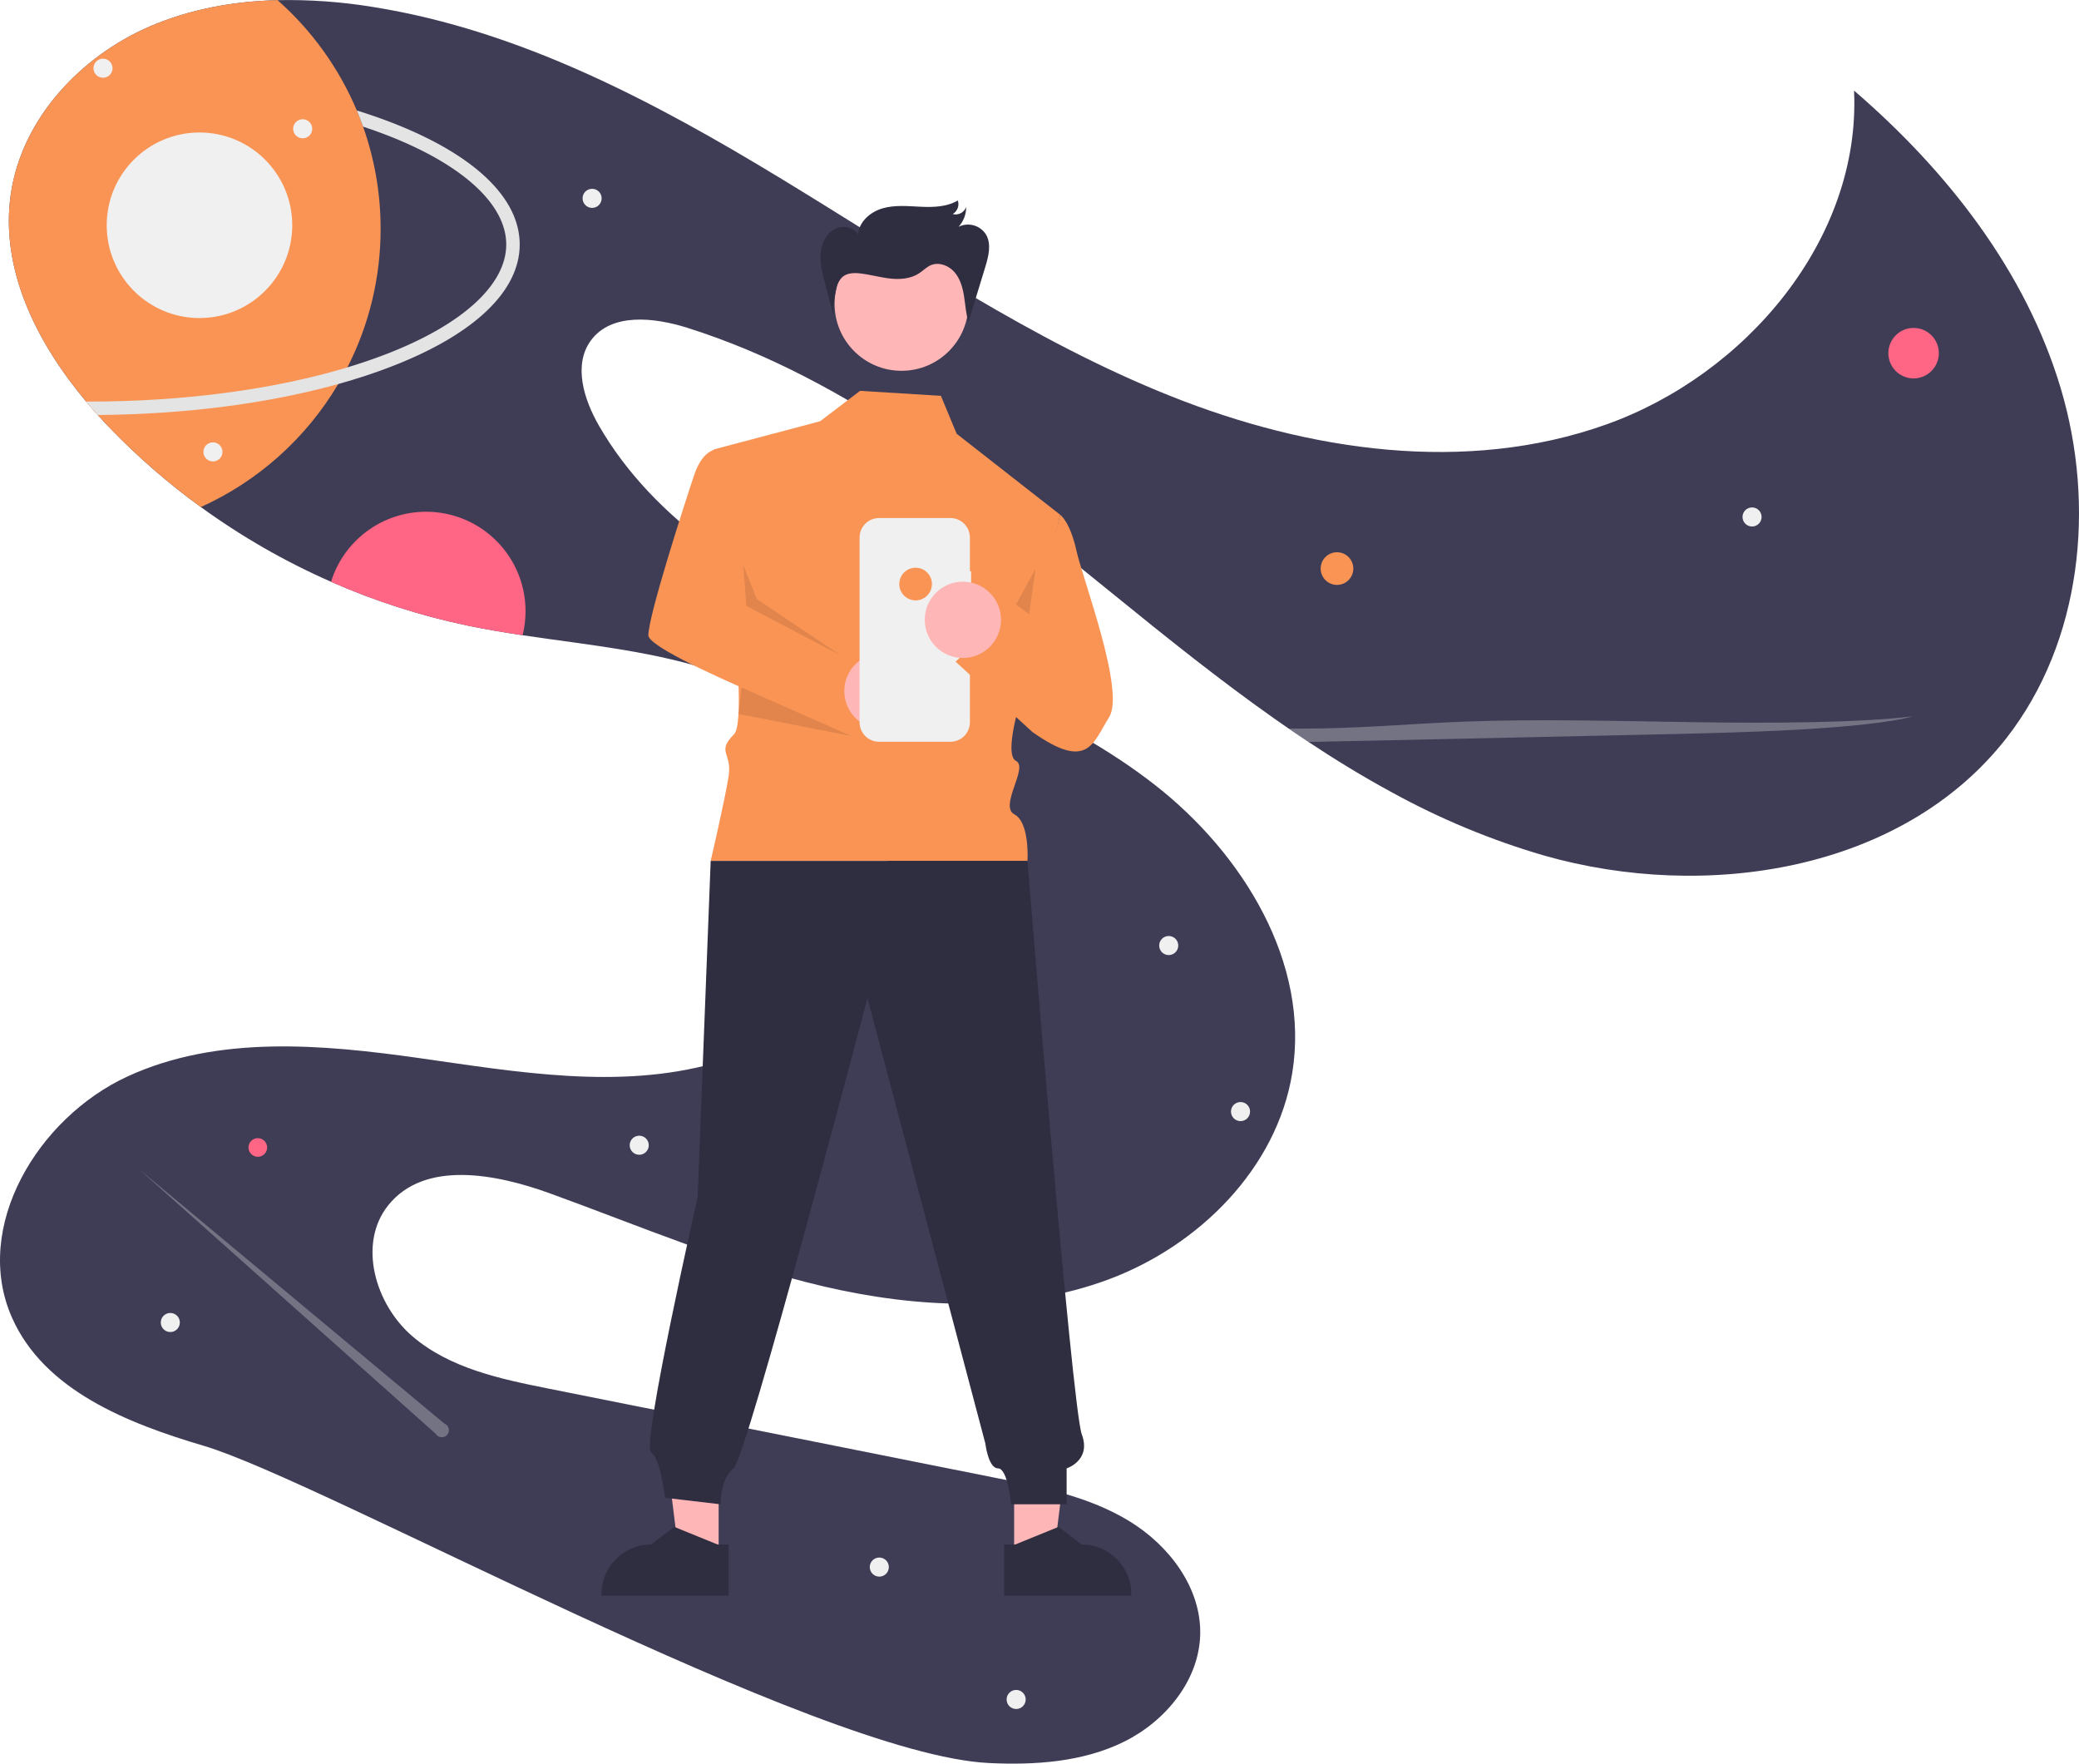
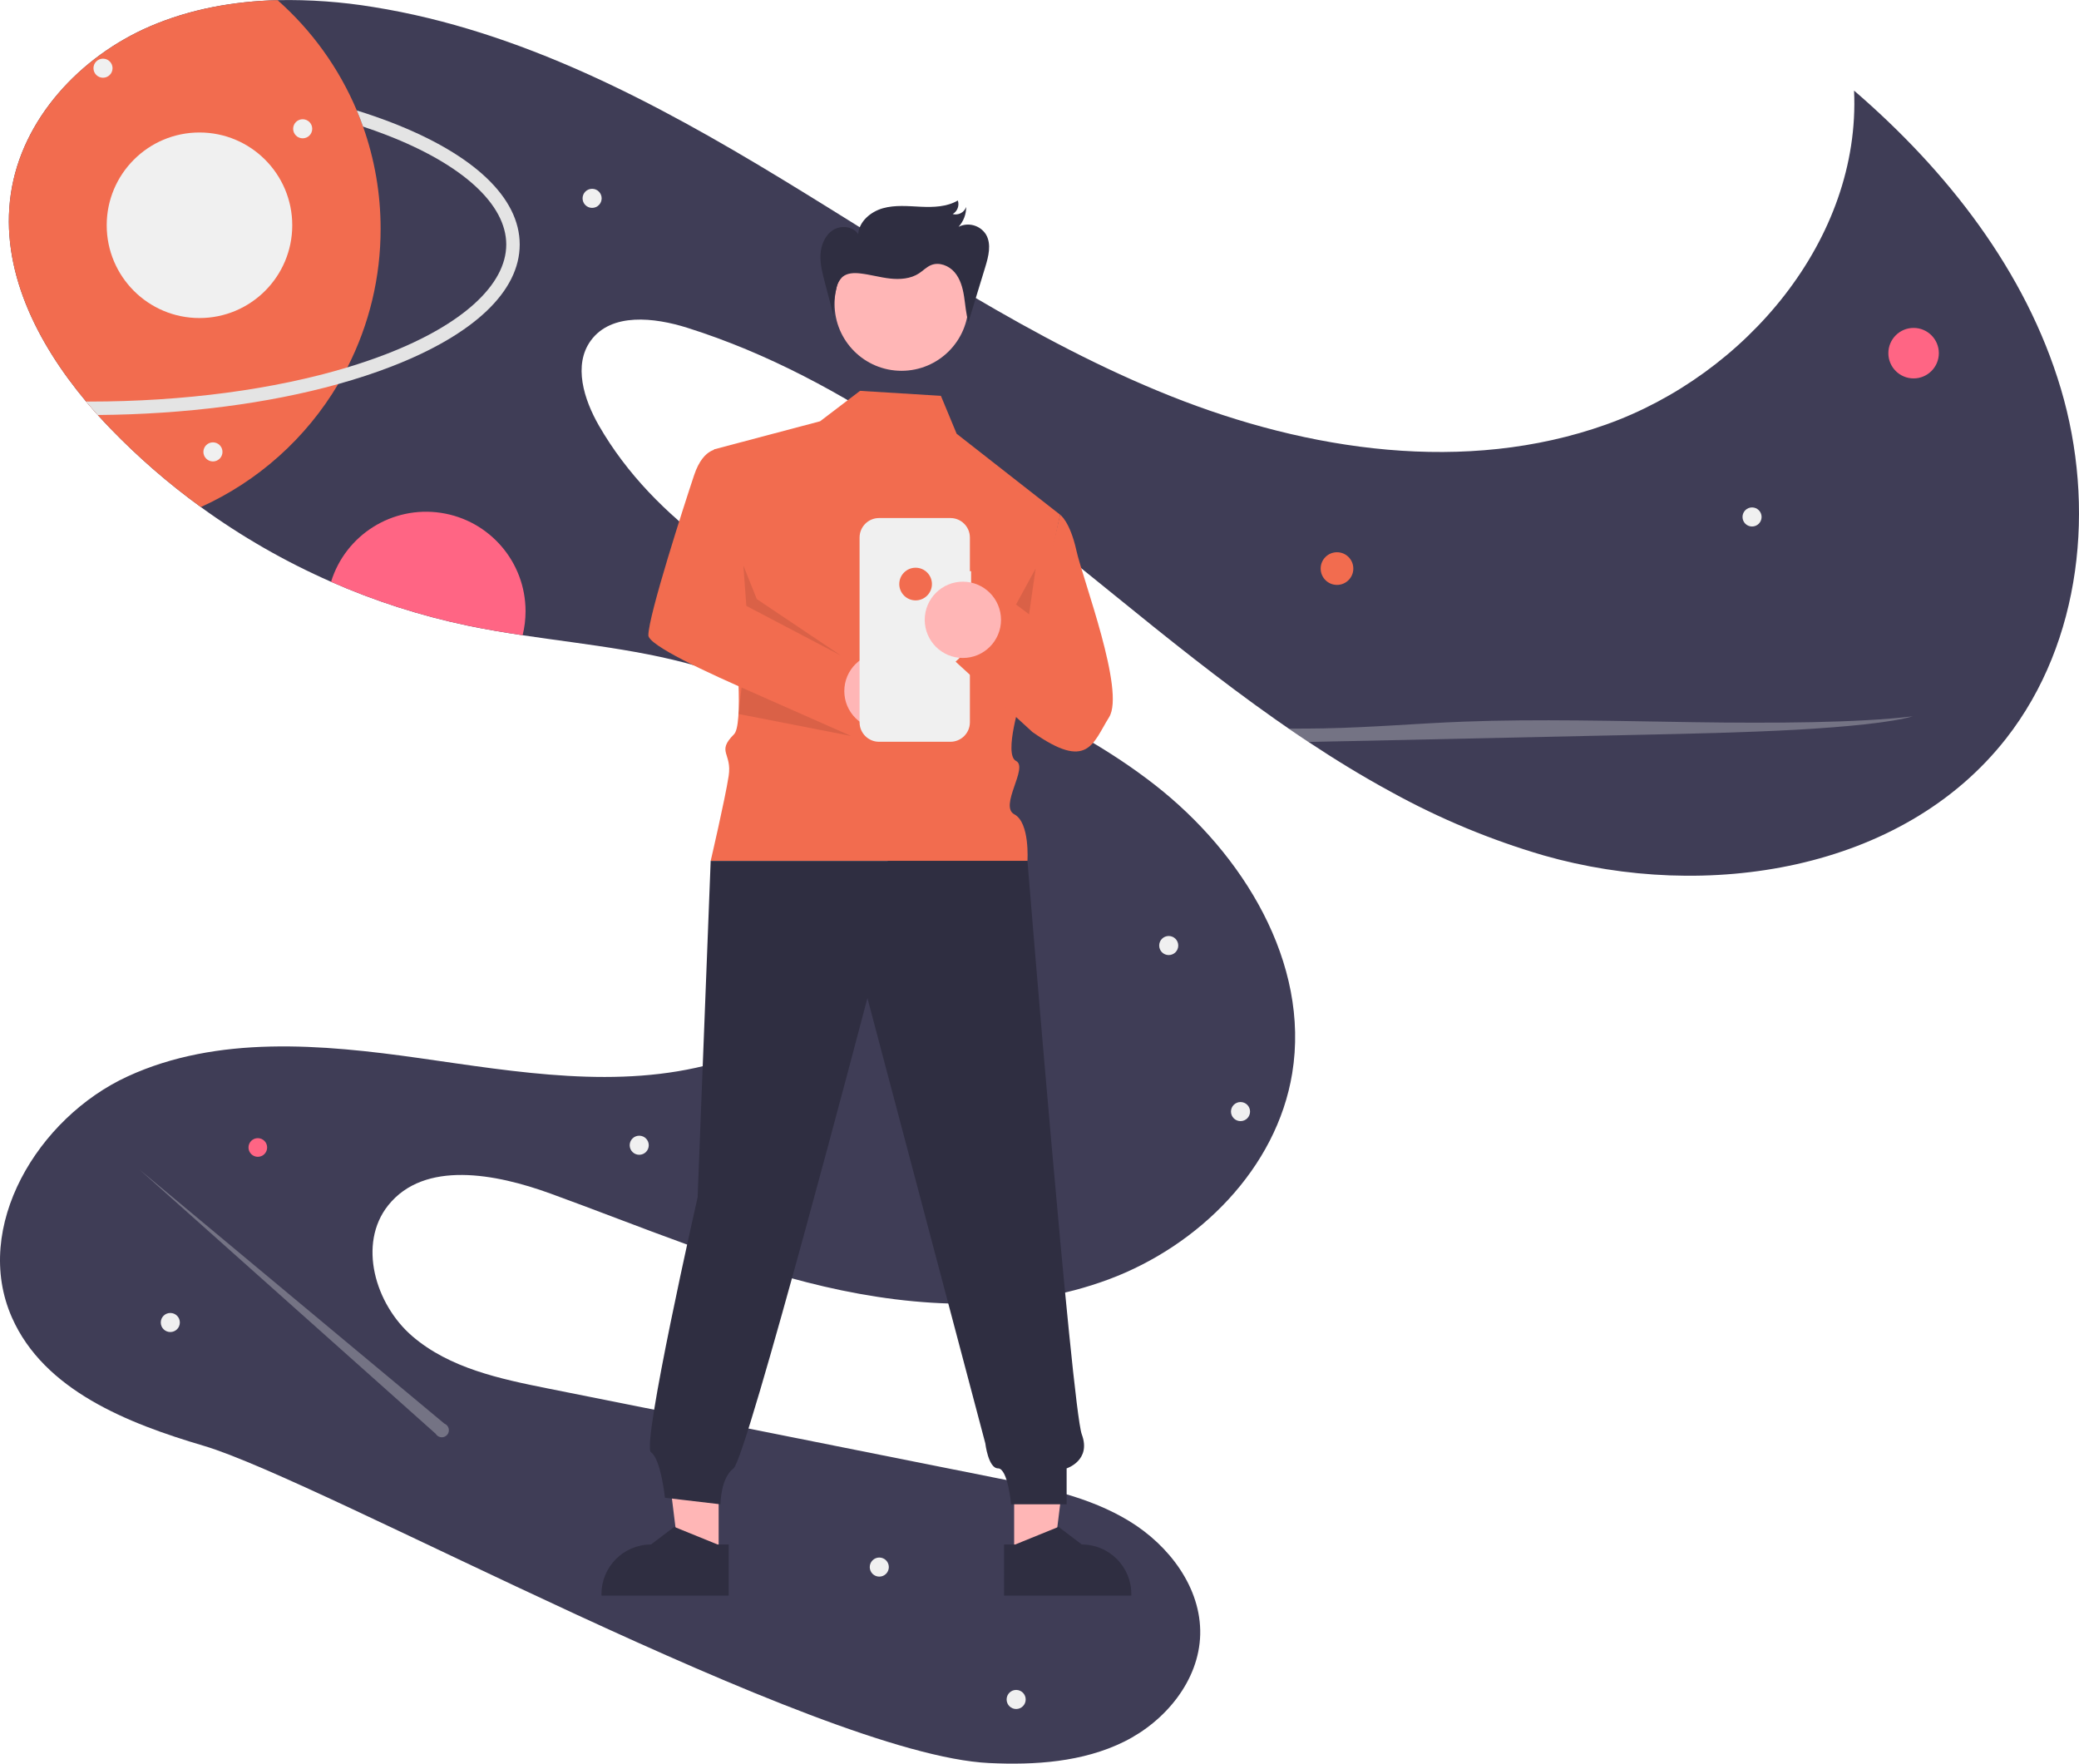
<svg xmlns="http://www.w3.org/2000/svg" id="a0179547-7667-4cb3-b9ae-32eca47089ab" data-name="Layer 1" width="926.632" height="785.994" viewBox="0 0 926.632 785.994">
  <path d="M1030.887,386.059c-46.34,59.26-133.78,72.83-206.13,52.19a335.51,335.51,0,0,1-68.1-28.35c-12.54-6.81-24.78-14.28-36.77-22.24-2.95-1.95-5.9-3.93-8.82-5.95q-2.985-2.04-5.95-4.13c-24.76-17.42-48.55-36.53-71.94-55.53-58.39-47.43-118.38-96.32-190.12-118.95-14.78-4.66-33.9-6.84-43.04,5.68-7.93,10.87-3.09,26.26,3.62,37.92,24.89,43.19,70.07,70.46,115.29,91.43,45.22,20.97,93.12,37.96,132.43,68.62,39.31,30.66,69.32,79.39,61.28,128.58-6.93,42.39-41.54,76.83-81.78,91.84-40.24,15-85.12,12.91-126.95,3.17-41.83-9.75-81.54-26.76-121.91-41.42-24.34-8.85-56.16-14.97-72.31,5.28-13.64,17.11-5.8,44.1,10.81,58.34s39.09,19.01,60.54,23.29q99.9,19.95,199.8,39.89c20.43,4.07,41.34,8.33,59.14,19.17,17.8,10.83,32.16,29.75,31.65,50.58-.51,20.53-15.54,38.67-33.96,47.76-18.41,9.08-39.67,10.48-60.18,9.5-76.86-3.68-297.21-125.79-350.06-141.4-33.96-10.02-71.09-24.74-85.41-57.12-17.83-40.31,11.51-89.08,51.56-107.49,40.04-18.42,86.46-14.34,130.1-8.14,43.64,6.2,88.72,14.09,131.2,2.31,42.479-11.78,81.4-50.18,77.21-94.06-3.65-38.18-38.04-66.95-74.23-79.63-28.33-9.93-58.47-12.63-88.229-17.1-8.26-1.23-16.49-2.61-24.64-4.31a307.086,307.086,0,0,1-60.75-19.5,312.924,312.924,0,0,1-58.04-33.31,305.265,305.265,0,0,1-40.32-35.01q-2.835-2.94-5.61-6.01c-1.76-1.96-3.5-3.96-5.2-6-22.12-26.43-38.46-58.98-33.56-92.52,4.89-33.45,30.96-61.3,62-74.68,17.94-7.73,37.29-11.19,56.88-11.69a233.796,233.796,0,0,1,42.78,3.08c65.41,10.46,125.35,42.24,181.96,76.65,56.6,34.41,111.76,72.18,173.29,96.71,61.53,24.54,131.57,34.93,193.99,12.74,62.42-22.18,113.7-82.7,110.65-148.87,41.4,35.65,76.58,80.46,92.16,132.82C1070.797,282.559,1064.536,343.019,1030.887,386.059Z" transform="translate(-136.6838 -57.00314)" fill="#3f3d56" />
-   <circle cx="595.911" cy="253.394" r="7.278" fill="#f99455" />
+   <circle cx="595.911" cy="253.394" r="7.278" fill="#f26c4f" />
  <circle cx="852.911" cy="157.394" r="11.252" fill="#ff6584" />
  <circle cx="114.911" cy="511.394" r="4.157" fill="#ff6584" />
  <path d="M370.927,329.399a44.43,44.43,0,0,1-1.3,10.7c-8.26-1.23-16.49-2.61-24.64-4.31a307.086,307.086,0,0,1-60.75-19.5,44.337,44.337,0,0,1,86.69,13.11Z" transform="translate(-136.6838 -57.00314)" fill="#ff6584" />
  <circle cx="780.911" cy="230.394" r="4.252" fill="#f0f0f0" />
  <circle cx="391.911" cy="698.394" r="4.252" fill="#f0f0f0" />
  <circle cx="452.911" cy="757.394" r="4.252" fill="#f0f0f0" />
  <circle cx="75.911" cy="589.394" r="4.252" fill="#f0f0f0" />
  <circle cx="284.911" cy="510.394" r="4.252" fill="#f0f0f0" />
  <circle cx="263.911" cy="88.394" r="4.252" fill="#f0f0f0" />
  <circle cx="520.911" cy="421.394" r="4.252" fill="#f0f0f0" />
  <circle cx="552.911" cy="495.394" r="4.252" fill="#f0f0f0" />
  <path d="M291.527,220.728q9.075-2.739,17.362-5.935c33.96-13.117,53.438-30.911,53.438-48.82s-19.478-35.703-53.438-48.82q-5.038-1.946-10.386-3.723a136.34,136.34,0,0,1-6.976,107.3Z" transform="translate(-136.6838 -57.00314)" fill="none" />
-   <path d="M306.326,158.969a135.44,135.44,0,0,1-14.8,61.76q-1.935,3.78-4.1,7.43a136.431,136.431,0,0,1-61.23,54.82,305.269,305.269,0,0,1-40.32-35.01q-2.835-2.94-5.61-6.01c-1.76-1.96-3.5-3.96-5.2-6-22.12-26.43-38.46-58.98-33.56-92.52,4.89-33.45,30.96-61.3,62-74.68,17.94-7.73,37.29-11.19,56.88-11.69a136.126,136.126,0,0,1,35.33,49.16c1,2.37,1.92,4.77,2.79,7.2A135.756,135.756,0,0,1,306.326,158.969Z" transform="translate(-136.6838 -57.00314)" fill="#f99455" />
+   <path d="M306.326,158.969a135.44,135.44,0,0,1-14.8,61.76q-1.935,3.78-4.1,7.43a136.431,136.431,0,0,1-61.23,54.82,305.269,305.269,0,0,1-40.32-35.01q-2.835-2.94-5.61-6.01c-1.76-1.96-3.5-3.96-5.2-6-22.12-26.43-38.46-58.98-33.56-92.52,4.89-33.45,30.96-61.3,62-74.68,17.94-7.73,37.29-11.19,56.88-11.69a136.126,136.126,0,0,1,35.33,49.16c1,2.37,1.92,4.77,2.79,7.2A135.756,135.756,0,0,1,306.326,158.969Z" transform="translate(-136.6838 -57.00314)" fill="#f26c4f" />
  <path d="M368.326,165.969c0,20.83-20.34,40.15-57.28,54.42-7.39,2.86-15.3,5.45-23.62,7.77-31.14,8.68-68.2,13.49-107.16,13.8-1.76-1.96-3.5-3.96-5.2-6,.42.01.84.01,1.26.01,42.31,0,82.45-5.36,115.2-15.24,6.05-1.83,11.85-3.81,17.36-5.94,33.96-13.11,53.44-30.91,53.44-48.82,0-17.91-19.48-35.7-53.44-48.82q-5.04-1.95-10.38-3.72c-.87-2.43-1.79-4.83-2.79-7.2q7.98,2.49,15.33,5.32C347.987,125.819,368.326,145.149,368.326,165.969Z" transform="translate(-136.6838 -57.00314)" fill="#e4e4e4" />
  <circle cx="45.911" cy="30.394" r="4.252" fill="#f0f0f0" />
  <circle cx="134.911" cy="57.394" r="4.252" fill="#f0f0f0" />
  <circle cx="88.911" cy="100.394" r="41.348" fill="#f0f0f0" />
  <path d="M989.197,376.239c-9.28,2.74-29.74,4.76-52.24,6-22.49,1.23-47.16,1.77-71.52,2.29q-63.959,1.38-127.91,2.77-8.791.195-17.64.36c-2.95-1.95-5.9-3.93-8.82-5.95,5.23.03,10.46,0,15.65-.1,22.17-.44,40.94-2.17,62.32-2.99,32.9-1.27,68.42-.27,102.71.24C926.036,379.379,965.106,379.189,989.197,376.239Z" transform="translate(-136.6838 -57.00314)" fill="#f0f0f0" opacity="0.3" />
  <path d="M334.767,691.47,198.846,578.239,330.891,696.006a3.151,3.151,0,1,0,3.876-4.535Z" transform="translate(-136.6838 -57.00314)" fill="#f0f0f0" opacity="0.3" />
  <circle cx="94.911" cy="201.394" r="4.252" fill="#f0f0f0" />
  <polygon points="452.017 694.074 469.604 694.073 477.971 626.236 452.014 626.237 452.017 694.074" fill="#ffb6b6" />
  <path d="M584.215,745.335l4.95-0,19.327-7.86,10.359,7.859h.001a22.074,22.074,0,0,1,22.073,22.072v.717l-56.709.002Z" transform="translate(-136.6838 -57.00314)" fill="#2f2e41" />
  <polygon points="320.308 694.074 302.721 694.073 294.354 626.236 320.311 626.237 320.308 694.074" fill="#ffb6b6" />
  <path d="M461.477,768.125l-56.709-.002v-.717a22.074,22.074,0,0,1,22.073-22.072h.001l10.359-7.859,19.327,7.86,4.95 0Z" transform="translate(-136.6838 -57.00314)" fill="#2f2e41" />
-   <path d="M520.009,231.191,502.201,244.751,454.896,257.279s16.95,118.96,8.95,126.96-.785,8.215-2.393,18.608-8.013,37.831-8.013,37.831l141.188,0s1.138-17.052-5.822-20.745,6.416-20.929.728-23.811,2.312-27.882,2.312-27.882l17.337-81.85-46.114-36.08-7.013-16.898Z" transform="translate(-136.6838 -57.00314)" fill="#f99455" />
+   <path d="M520.009,231.191,502.201,244.751,454.896,257.279s16.95,118.96,8.95,126.96-.785,8.215-2.393,18.608-8.013,37.831-8.013,37.831l141.188,0s1.138-17.052-5.822-20.745,6.416-20.929.728-23.811,2.312-27.882,2.312-27.882l17.337-81.85-46.114-36.08-7.013-16.898Z" transform="translate(-136.6838 -57.00314)" fill="#f26c4f" />
  <circle cx="405.545" cy="274.328" r="6.161" fill="#f2f2f2" />
  <path d="M453.441,440.678l-5.822,149.921S422.48,701.328,426.846,704.239s6.216,20.269,6.216,20.269l24.744,2.911s0-11.644,5.822-16.011,59.677-209.598,59.677-209.598l52.54,198.429s1.315,11.169,5.682,11.169,5.822,16.011,5.822,16.011h24.744v-16.011s11.118-3.525,6.752-15.169-24.218-255.562-24.218-255.562Z" transform="translate(-136.6838 -57.00314)" fill="#2f2e41" />
  <circle cx="401.817" cy="135.415" r="29.839" fill="#ffb6b6" />
  <polygon points="452.85 269.414 458.672 273.781 461.583 253.403 452.85 269.414" opacity="0.1" style="isolation:isolate" />
-   <path d="M457.687,257.163s-7.278-1.456-11.644,11.644-20.378,62.588-20.378,71.322S525.375,387.396,525.375,387.396L515,351l-45.669-23.971Z" transform="translate(-136.6838 -57.00314)" fill="#f99455" />
+   <path d="M457.687,257.163s-7.278-1.456-11.644,11.644-20.378,62.588-20.378,71.322S525.375,387.396,525.375,387.396L515,351l-45.669-23.971Z" transform="translate(-136.6838 -57.00314)" fill="#f26c4f" />
  <circle cx="393.316" cy="307.997" r="17" fill="#ffb6b6" />
  <polygon points="331.316 251.997 332.647 270.026 374.878 292.192 337.316 266.997 331.316 251.997" opacity="0.1" style="isolation:isolate" />
  <path d="M569.523,311.57h-.548V296.562a8.686,8.686,0,0,0-8.686-8.686H528.492a8.686,8.686,0,0,0-8.686,8.686v82.337a8.686,8.686,0,0,0,8.686,8.686h31.797a8.686,8.686,0,0,0,8.686-8.686V322.254h.548Z" transform="translate(-136.6838 -57.00314)" fill="#f0f0f0" />
-   <path d="M609.184,286.39s4.367,2.911,7.278,16.011,21.833,62.588,14.555,74.233-9.426,24.072-34.17,6.606l-34.24-31.35,24.744-23.289,10.189,7.278Z" transform="translate(-136.6838 -57.00314)" fill="#f99455" />
-   <circle cx="408.095" cy="260.292" r="7.278" fill="#f99455" />
+   <path d="M609.184,286.39s4.367,2.911,7.278,16.011,21.833,62.588,14.555,74.233-9.426,24.072-34.17,6.606l-34.24-31.35,24.744-23.289,10.189,7.278Z" transform="translate(-136.6838 -57.00314)" fill="#f26c4f" />
+   <circle cx="408.095" cy="260.292" r="7.278" fill="#f26c4f" />
  <circle cx="429.163" cy="276.236" r="17" fill="#ffb6b6" />
  <polygon points="330.514 306.41 379.316 327.997 329.158 318.194 330.514 306.41" opacity="0.1" style="isolation:isolate" />
  <path d="M508.397,198.365,504.3,182.773c-1.069-4.068-2.147-8.219-1.907-12.418s2.022-8.533,5.56-10.808,8.939-1.738,11.216,1.799c.433-5.648,5.571-9.992,11.022-11.531s11.239-.93,16.897-.671,11.631.078,16.514-2.791a5.112,5.112,0,0,1-2.289,6.041,4.963,4.963,0,0,0,5.995-3.162,12.88,12.88,0,0,1-3.381,8.845A9.475,9.475,0,0,1,576.173,161.545c2.492,4.321,1.096,9.747-.362,14.517l-7.484,24.482c-1.135-3.722-1.349-7.651-1.956-11.494s-1.687-7.768-4.224-10.718-6.846-4.659-10.451-3.194c-2.022.822-3.565,2.489-5.39,3.686-3.746,2.455-8.512,2.807-12.963,2.308s-8.789-1.767-13.24-2.273c-2.787-.317-5.896-.233-7.999,1.623a10.281,10.281,0,0,0-2.738,5.467,43.486,43.486,0,0,0-1.158,12.541" transform="translate(-136.6838 -57.00314)" fill="#2f2e41" />
</svg>
